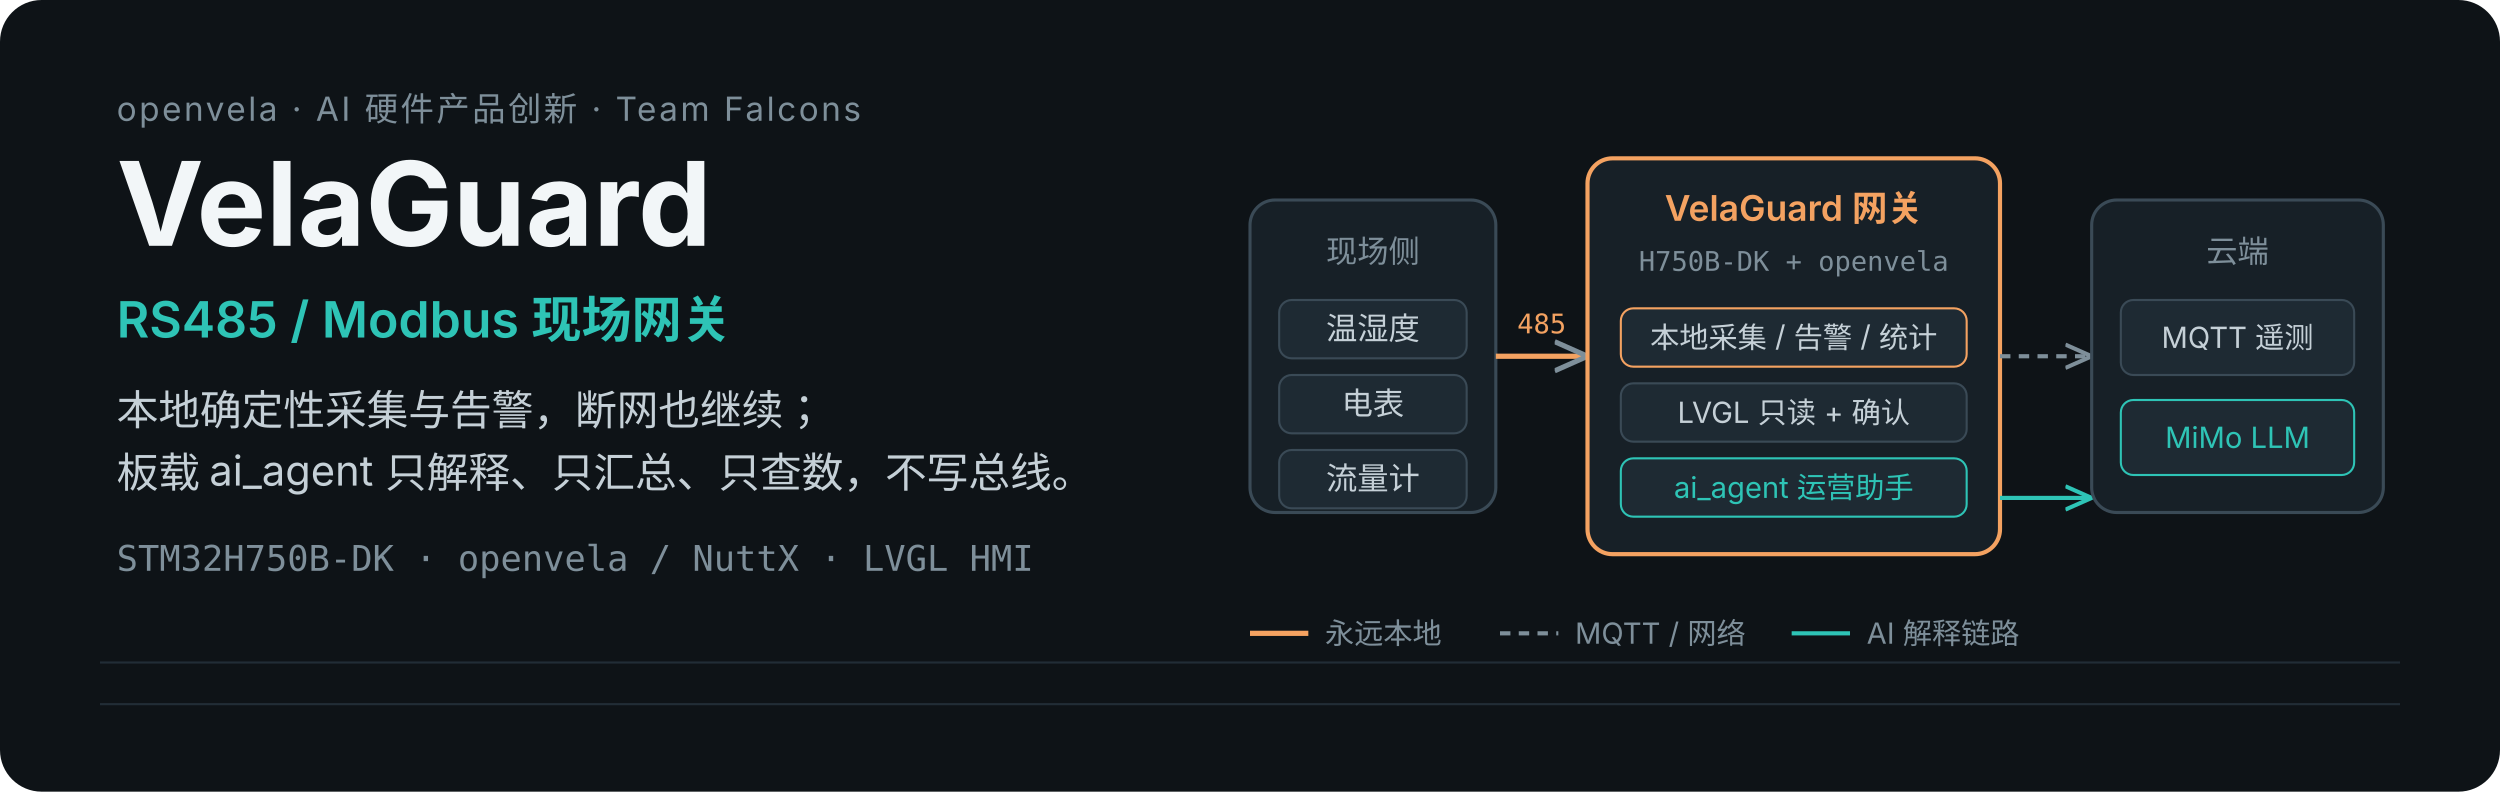
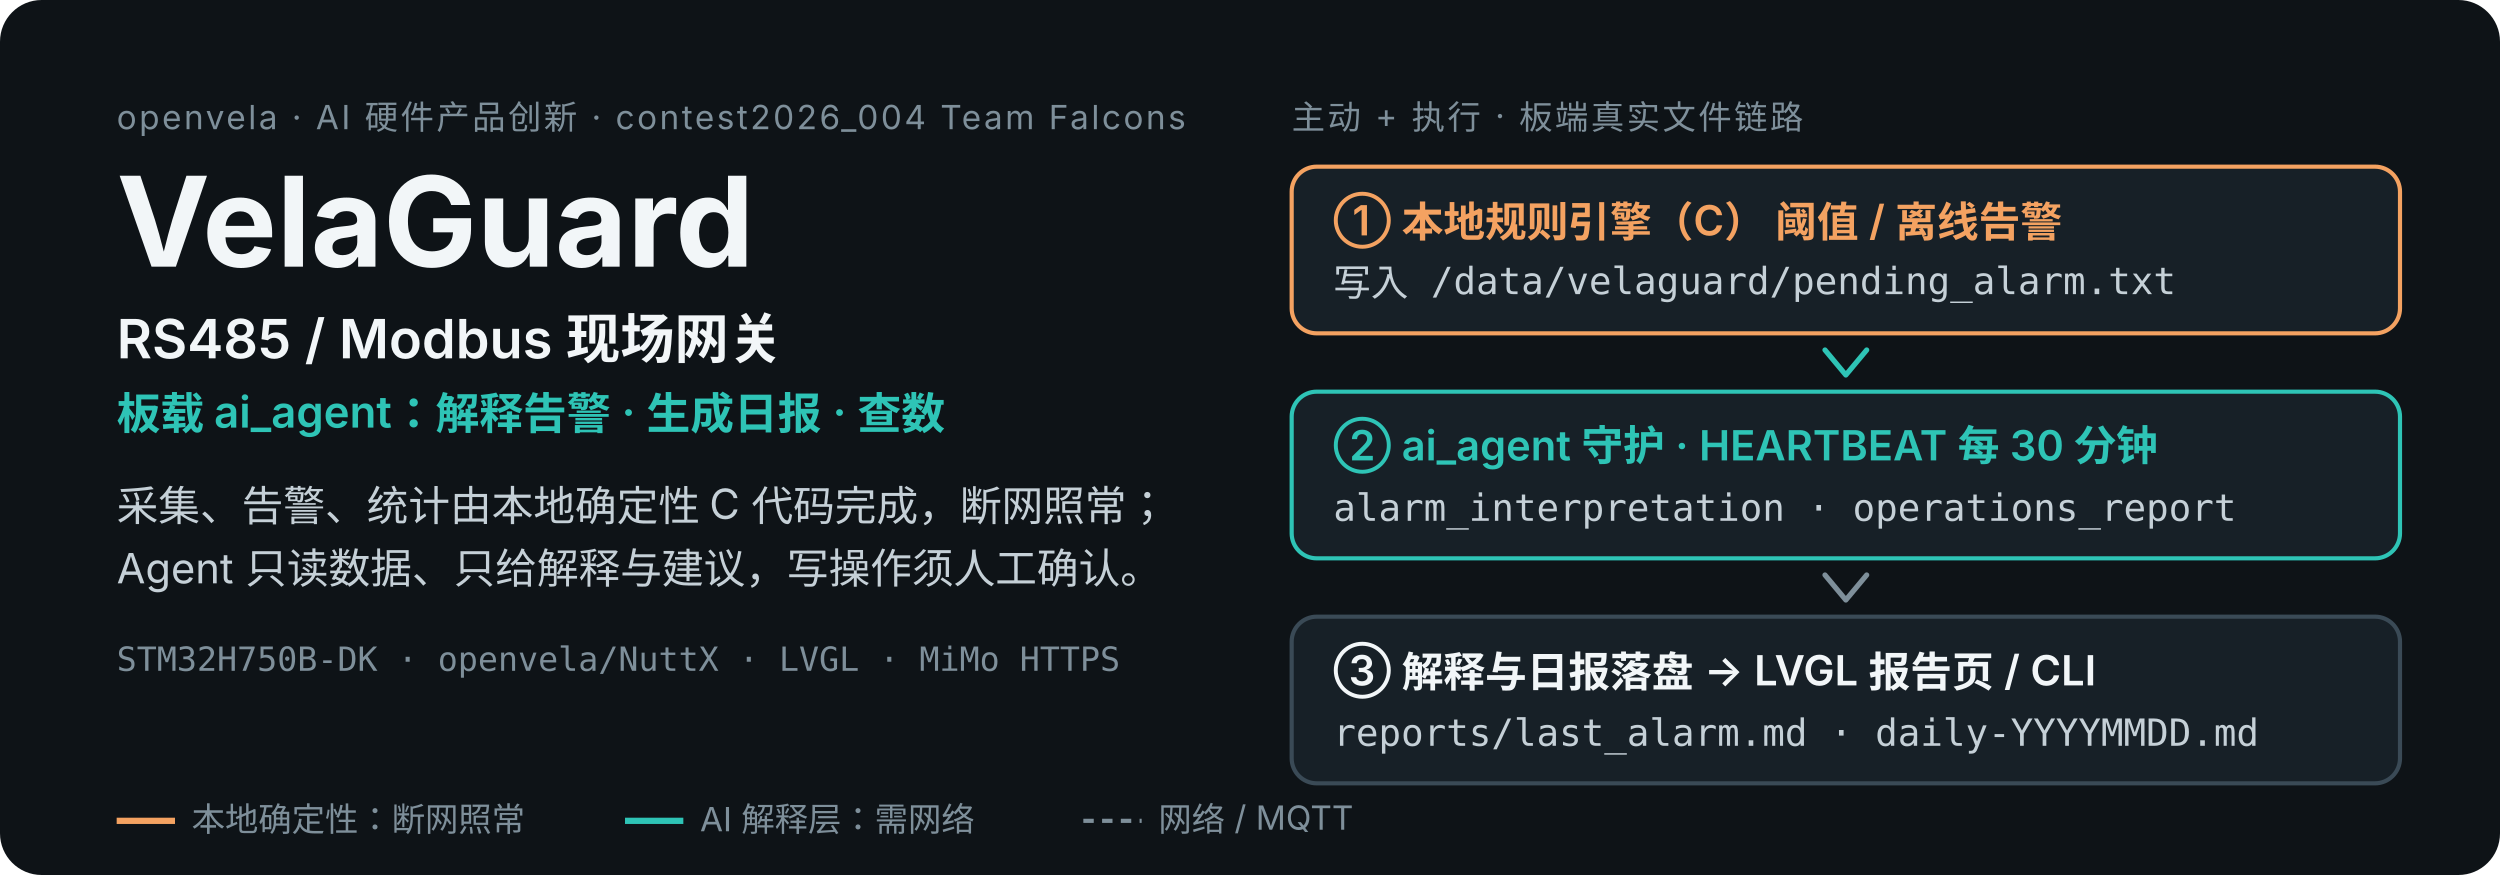
- <svg xmlns="http://www.w3.org/2000/svg" width="1200" height="380" viewBox="0 0 1200 380" role="img" aria-labelledby="title desc">
-   <defs>
-     <marker id="arrow" viewBox="0 0 10 10" refX="9" refY="5" markerWidth="7" markerHeight="7" orient="auto-start-reverse">
-       <path d="M 0 1 L 9 5 L 0 9" fill="none" stroke="#7E8F9A" stroke-width="1.4" stroke-linejoin="round" />
-     </marker>
-     <marker id="arrow-ai" viewBox="0 0 10 10" refX="9" refY="5" markerWidth="7" markerHeight="7" orient="auto-start-reverse">
-       <path d="M 0 1 L 9 5 L 0 9" fill="none" stroke="#2EC4B6" stroke-width="1.4" stroke-linejoin="round" />
-     </marker>
-   </defs>
-   <rect width="1200" height="380" rx="20" fill="#0E1317" />
-   <g stroke="#24303A" stroke-width="1" opacity="0.9">
-     <path d="M48 318 H1152" />
-     <path d="M48 338 H1152" />
+ <svg xmlns="http://www.w3.org/2000/svg" width="1200" height="420" viewBox="0 0 1200 420" role="img" aria-labelledby="title desc">
+   <rect width="1200" height="420" rx="20" fill="#0E1317" />
+   <g font-family="-apple-system, BlinkMacSystemFont, 'Segoe UI', 'PingFang SC', 'Microsoft YaHei', sans-serif">
+     <text x="56" y="62" fill="#7E8F9A" font-size="16" letter-spacing="1.2">openvela · AI 硬件产品创新 · contest2026_004 Team Falcons</text>
+     <text x="56" y="128" fill="#F2F6F8" font-size="60" font-weight="700">VelaGuard</text>
+     <text x="56" y="172" fill="#F2F6F8" font-size="26" font-weight="600">RS485 / Modbus 现场网关</text>
+     <text x="56" y="206" fill="#2EC4B6" font-size="21" font-weight="600">板载 ai_agent：解释告警 · 生成日报 · 查数</text>
+     <text x="56" y="250" fill="#C5D0D7" font-size="20">采集、告警、统计由本地确定性 C 代码完成，断网照常；</text>
+     <text x="56" y="280" fill="#C5D0D7" font-size="20">Agent 只读数据、只给解释与建议，写操作须人工确认。</text>
+     <text x="56" y="322" fill="#7E8F9A" font-size="16" font-family="ui-monospace, SFMono-Regular, Menlo, Consolas, monospace">STM32H750B-DK · openvela/NuttX · LVGL · MiMo HTTPS</text>
  </g>
  <g font-family="-apple-system, BlinkMacSystemFont, 'Segoe UI', 'PingFang SC', 'Microsoft YaHei', sans-serif">
-     <text x="56" y="58" fill="#7E8F9A" font-size="16" letter-spacing="1.2">openvela · AI 硬件产品创新 · Team Falcons</text>
-     <text x="56" y="118" fill="#F2F6F8" font-size="56" font-weight="700">VelaGuard</text>
-     <text x="56" y="162" fill="#2EC4B6" font-size="24" font-weight="600">RS485 / Modbus 现场网关</text>
-     <text x="56" y="204" fill="#C5D0D7" font-size="20">本地确定性采集与告警，断网也继续；</text>
-     <text x="56" y="234" fill="#C5D0D7" font-size="20">板载 ai_agent 只解释、只汇总、只查数，不写总线。</text>
-     <text x="56" y="274" fill="#7E8F9A" font-size="17" font-family="ui-monospace, SFMono-Regular, Menlo, Consolas, monospace">STM32H750B-DK · openvela / NuttX · LVGL HMI</text>
-   </g>
-   <g transform="translate(600 56)" font-family="-apple-system, BlinkMacSystemFont, 'Segoe UI', 'PingFang SC', 'Microsoft YaHei', sans-serif">
-     <rect x="0" y="40" width="118" height="150" rx="12" fill="#172027" stroke="#3A4A56" stroke-width="1.5" />
-     <text x="59" y="70" text-anchor="middle" fill="#7E8F9A" font-size="15">现场侧</text>
-     <g font-size="15" fill="#C5D0D7" text-anchor="middle">
-       <rect x="14" y="88" width="90" height="28" rx="6" fill="#1E2A33" stroke="#3A4A56" />
-       <text x="59" y="107">温湿度</text>
-       <rect x="14" y="124" width="90" height="28" rx="6" fill="#1E2A33" stroke="#3A4A56" />
-       <text x="59" y="143">电表</text>
-       <rect x="14" y="160" width="90" height="28" rx="6" fill="#1E2A33" stroke="#3A4A56" />
-       <text x="59" y="179">流量计</text>
+     <text x="620" y="62" fill="#7E8F9A" font-size="16" letter-spacing="1.2">主动 + 执行 · 板端真实文件链路</text>
+     <g transform="translate(620 80)">
+       <rect width="532" height="80" rx="12" fill="#172027" stroke="#F4A261" stroke-width="2" />
+       <text x="20" y="33" fill="#F4A261" font-size="20" font-weight="600">① 本地规则引擎（C）  阈值 / 离线告警</text>
+       <text x="20" y="62" fill="#C5D0D7" font-size="18" font-family="ui-monospace, SFMono-Regular, Menlo, Consolas, monospace">写入 /data/velaguard/pending_alarm.txt</text>
    </g>
-     <path d="M118 115 H162" stroke="#F4A261" stroke-width="2.5" marker-end="url(#arrow)" />
-     <text x="140" y="104" text-anchor="middle" fill="#F4A261" font-size="13" font-family="ui-monospace, Menlo, monospace">485</text>
-     <rect x="162" y="20" width="198" height="190" rx="12" fill="#172027" stroke="#F4A261" stroke-width="2" />
-     <text x="261" y="50" text-anchor="middle" fill="#F4A261" font-size="17" font-weight="600">VelaGuard 网关</text>
-     <text x="261" y="74" text-anchor="middle" fill="#7E8F9A" font-size="13" font-family="ui-monospace, Menlo, monospace">H750B-DK + openvela</text>
-     <g font-size="14" fill="#C5D0D7">
-       <rect x="178" y="92" width="166" height="28" rx="6" fill="#1E2A33" stroke="#F4A261" />
-       <text x="261" y="111" text-anchor="middle">本地采集 / 告警 / 统计</text>
-       <rect x="178" y="128" width="166" height="28" rx="6" fill="#1E2A33" stroke="#3A4A56" />
-       <text x="261" y="147" text-anchor="middle">LVGL 只读 + 确认</text>
-       <rect x="178" y="164" width="166" height="28" rx="6" fill="#1E2A33" stroke="#2EC4B6" />
-       <text x="261" y="183" text-anchor="middle" fill="#2EC4B6">ai_agent 运营助手</text>
+     <path d="M876 168 L886 180 L896 168" fill="none" stroke="#2EC4B6" stroke-width="2.5" stroke-linecap="round" stroke-linejoin="round" />
+     <g transform="translate(620 188)">
+       <rect width="532" height="80" rx="12" fill="#172027" stroke="#2EC4B6" stroke-width="2" />
+       <text x="20" y="33" fill="#2EC4B6" font-size="20" font-weight="600">② ai_agent 守护 · HEARTBEAT 每 30 分钟</text>
+       <text x="20" y="62" fill="#C5D0D7" font-size="18" font-family="ui-monospace, SFMono-Regular, Menlo, Consolas, monospace">alarm_interpretation · operations_report</text>
    </g>
-     <path d="M360 115 H404" stroke="#7E8F9A" stroke-width="2" stroke-dasharray="5 4" marker-end="url(#arrow)" />
-     <path d="M360 183 H404" stroke="#2EC4B6" stroke-width="2" marker-end="url(#arrow-ai)" />
-     <rect x="404" y="40" width="140" height="150" rx="12" fill="#172027" stroke="#3A4A56" stroke-width="1.5" />
-     <text x="474" y="70" text-anchor="middle" fill="#7E8F9A" font-size="15">云端</text>
-     <g font-size="14" fill="#C5D0D7" text-anchor="middle">
-       <rect x="418" y="88" width="112" height="36" rx="6" fill="#1E2A33" stroke="#3A4A56" />
-       <text x="474" y="111">MQTT 遥测</text>
-       <rect x="418" y="136" width="112" height="36" rx="6" fill="#1E2A33" stroke="#2EC4B6" />
-       <text x="474" y="159" fill="#2EC4B6">MiMo LLM</text>
-     </g>
-     <g font-size="14" fill="#7E8F9A">
-       <line x1="0" y1="248" x2="28" y2="248" stroke="#F4A261" stroke-width="2.5" />
-       <text x="36" y="253">永远本地</text>
-       <line x1="120" y1="248" x2="148" y2="248" stroke="#7E8F9A" stroke-width="2" stroke-dasharray="5 4" />
-       <text x="156" y="253">MQTT / 网络</text>
-       <line x1="260" y1="248" x2="288" y2="248" stroke="#2EC4B6" stroke-width="2" />
-       <text x="296" y="253">AI 解释链路</text>
+     <path d="M876 276 L886 288 L896 276" fill="none" stroke="#7E8F9A" stroke-width="2.5" stroke-linecap="round" stroke-linejoin="round" />
+     <g transform="translate(620 296)">
+       <rect width="532" height="80" rx="12" fill="#172027" stroke="#3A4A56" stroke-width="2" />
+       <text x="20" y="33" fill="#F2F6F8" font-size="20" font-weight="600">③ 解释与日报落盘 → LVGL 报告页 / CLI</text>
+       <text x="20" y="62" fill="#C5D0D7" font-size="18" font-family="ui-monospace, SFMono-Regular, Menlo, Consolas, monospace">reports/last_alarm.md · daily-YYYYMMDD.md</text>
    </g>
  </g>
+   <g font-family="-apple-system, BlinkMacSystemFont, 'Segoe UI', 'PingFang SC', 'Microsoft YaHei', sans-serif" font-size="16" fill="#7E8F9A">
+     <line x1="56" y1="394" x2="84" y2="394" stroke="#F4A261" stroke-width="3" />
+     <text x="92" y="399">本地确定性：断网照常</text>
+     <line x1="300" y1="394" x2="328" y2="394" stroke="#2EC4B6" stroke-width="3" />
+     <text x="336" y="399">AI 解释层：需网络</text>
+     <line x1="520" y1="394" x2="548" y2="394" stroke="#7E8F9A" stroke-width="2" stroke-dasharray="5 4" />
+     <text x="556" y="399">网络 / MQTT</text>
+   </g>
</svg>
